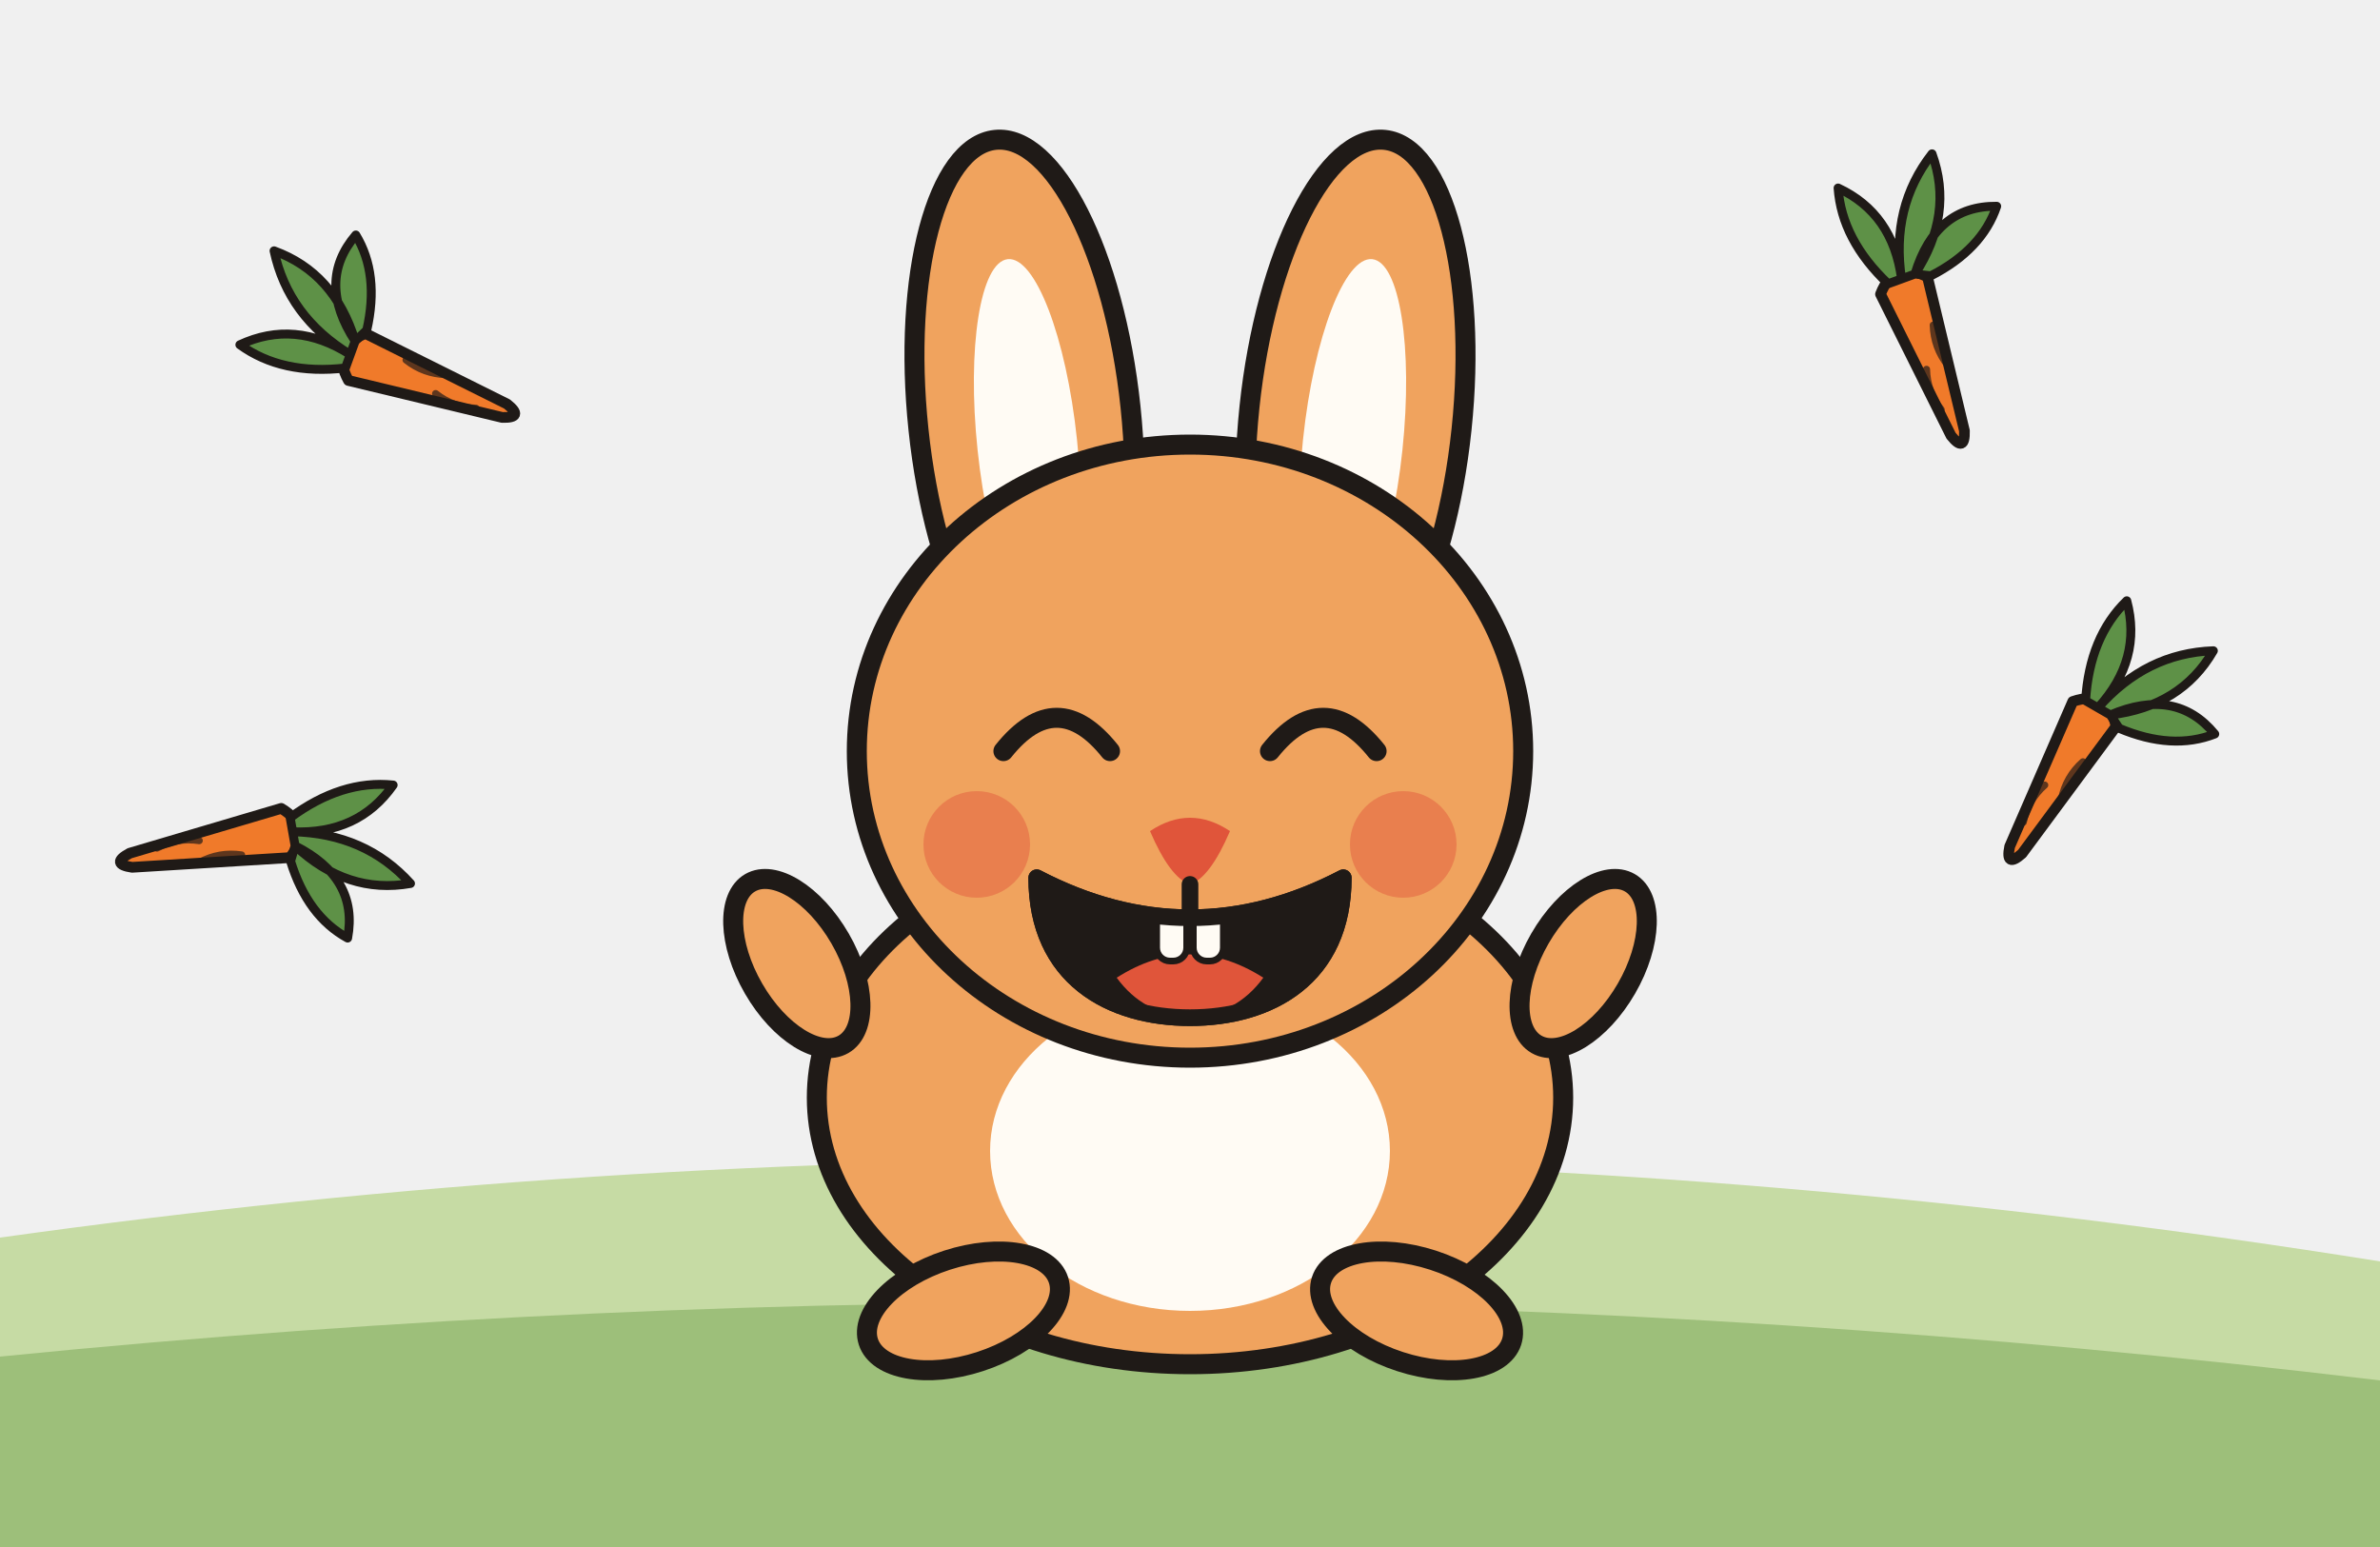
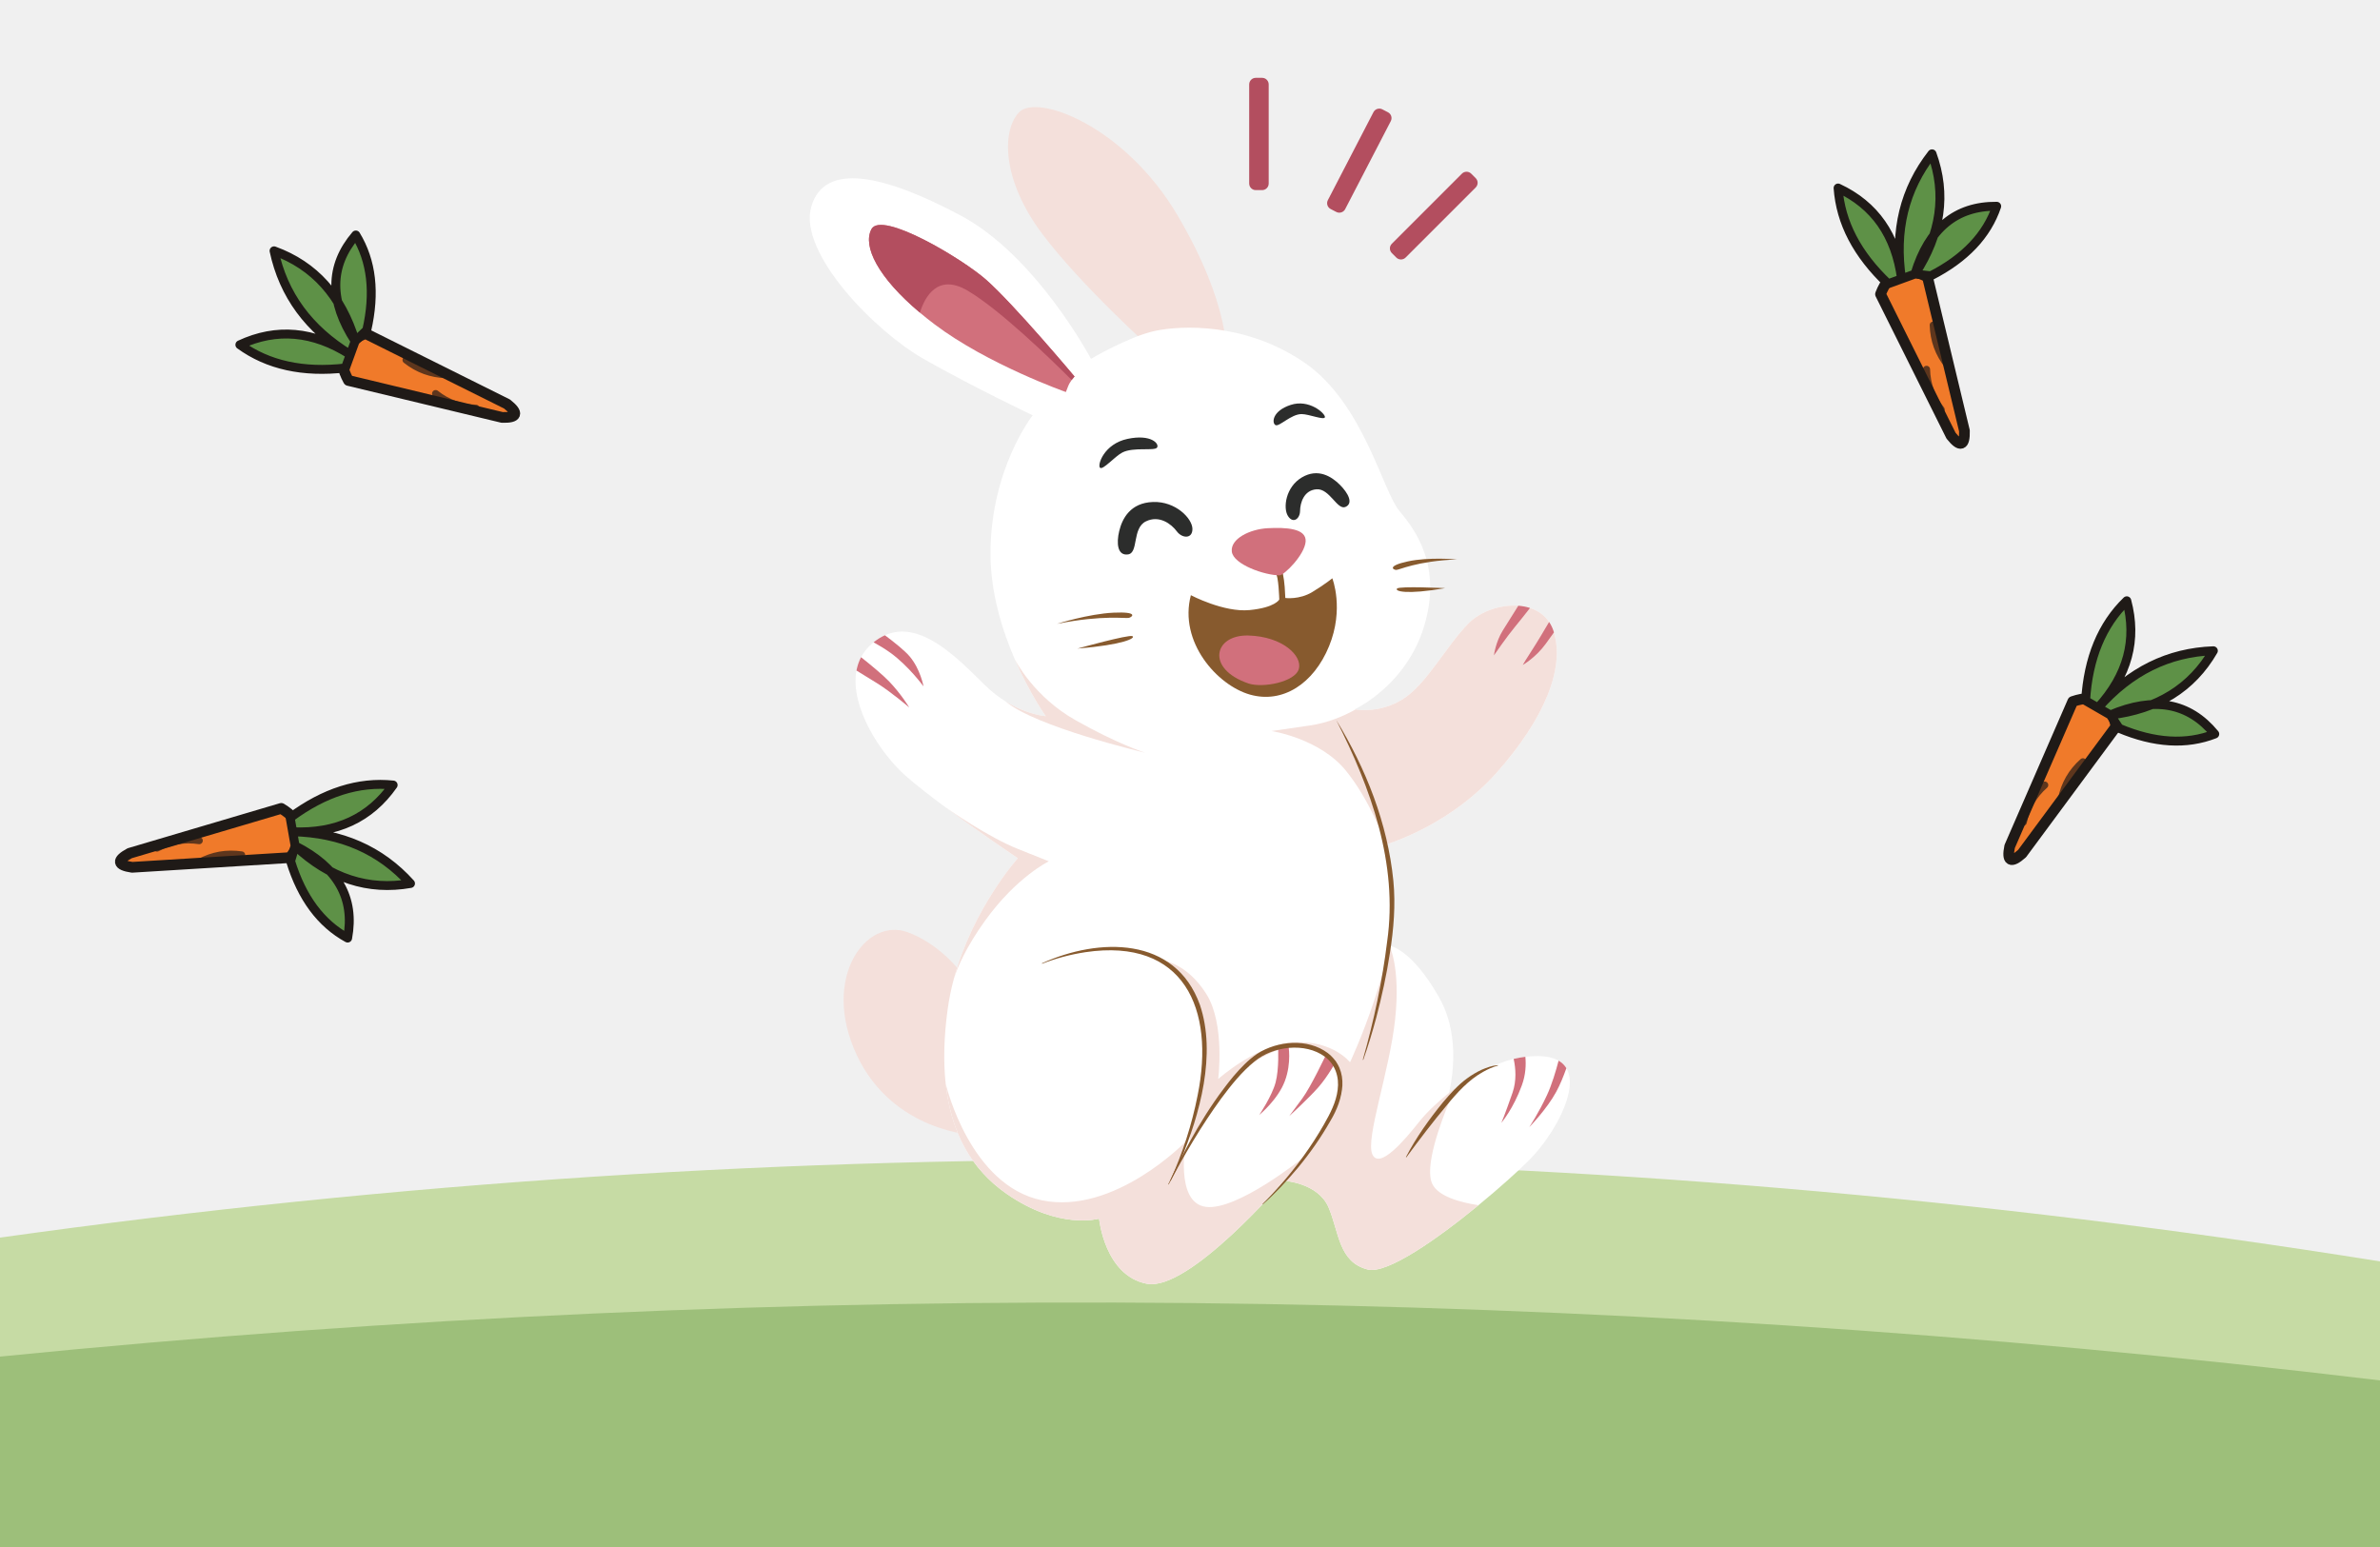
<svg xmlns="http://www.w3.org/2000/svg" viewBox="0 0 200 130" width="200" height="130">
  <path d="M0 104 Q100 90 200 106 V130 H0 Z" fill="#C6DBA4" />
  <path d="M0 114 Q100 104 200 116 V130 H0 Z" fill="#9DBF7A" />
-   <g transform="translate(44 6) scale(0.56)">
-     <g transform="rotate(-6 76 60)">
-       <ellipse cx="76" cy="52" rx="16" ry="42" fill="#F0A35E" stroke="#1F1A17" stroke-width="3" />
-       <ellipse cx="76" cy="56" rx="7.5" ry="28" fill="#FFFBF4" />
+   <g transform="translate(44 6) scale(0.56)" class="bunny">
+     <g class="bunny" transform="translate(27.200 -2.990) scale(0.014667)">
+       <g>
+         <g transform="matrix(8.21417,0,0,8.21417,-24825.3,-3589.68)">
+         </g>
+         <g transform="matrix(8.21417,0,0,8.21417,-24825.3,-3589.68)">
+           <path d="M3580.09,808.649C3580.09,808.649 3490.85,728.679 3442.17,663.776C3393.49,598.873 3391.18,537.446 3413.2,513.108C3435.22,488.769 3545.32,529.334 3611.38,641.755C3677.45,754.177 3671.65,815.603 3671.65,815.603L3580.09,808.649Z" fill="#f4e0db" fill-rule="nonzero" />
+         </g>
+         <g transform="matrix(8.21417,0,0,8.21417,-24825.3,-3589.68)">
+           <path d="M3358.72,1786.83C3358.72,1786.83 3256.73,1783.36 3211.53,1687.16C3166.33,1590.96 3223.12,1514.47 3275.28,1534.17C3327.43,1553.88 3354.09,1602.55 3354.09,1602.55L3358.72,1786.83Z" fill="#f4e0db" fill-rule="nonzero" />
+         </g>
+         <g transform="matrix(8.21417,0,0,8.21417,-24825.3,-3589.68)">
+           <path d="M4048.71,1818.13C4035.35,1831.49 4012.13,1852.49 3985.85,1874.04C3934.64,1916.08 3871.82,1960.24 3847.82,1954.11C3811.51,1944.84 3812.28,1907.76 3799.14,1876.85C3786,1845.94 3743.5,1843.62 3743.5,1843.62C3743.5,1843.62 3625.29,1981.94 3572.75,1971.88C3520.21,1961.84 3513.26,1890.76 3513.26,1890.76C3513.26,1890.76 3463.8,1905.43 3398.13,1859.85C3353.37,1828.76 3328.69,1782.62 3322.19,1722.6L3322.18,1722.54L3322.18,1722.51C3319.14,1694.52 3320.06,1663.49 3324.73,1629.59C3326.52,1616.56 3329.18,1603.91 3332.47,1591.74C3356.08,1504.35 3412.04,1441.84 3412.04,1441.84C3412.04,1441.84 3365.11,1410.31 3322.52,1378.81C3322.31,1378.65 3322.19,1378.58 3322.19,1378.58C3303.07,1364.43 3284.86,1350.32 3272.18,1339.08C3240.3,1310.81 3202.8,1252.55 3211.09,1208.09C3212.17,1202.29 3214.04,1196.7 3216.81,1191.48C3220.05,1185.3 3224.54,1179.6 3230.46,1174.51C3231.1,1173.96 3231.74,1173.42 3232.37,1172.92C3237.05,1169.14 3241.78,1166.24 3246.52,1164.14C3291.33,1144.19 3337.98,1193.85 3371.09,1226.26C3379.85,1234.84 3388.69,1241.52 3397.08,1246.72C3424.26,1263.55 3446.81,1264.9 3446.81,1264.9C3446.81,1264.9 3426.63,1236.57 3408.15,1193.77L3408.09,1193.64C3392.45,1157.45 3378.04,1110.93 3378.04,1062.47C3378.04,956.617 3430.58,890.168 3430.58,890.168C3430.58,890.168 3355.63,854.625 3294.59,819.853C3233.56,785.081 3138.51,687.725 3154.74,630.547C3170.98,573.368 3246.7,591.139 3340.96,641.372C3435.22,691.59 3503.21,819.853 3503.21,819.853C3503.21,819.853 3550.34,792.041 3582.79,785.081C3615.25,778.136 3695.61,774.27 3769,824.489C3842.41,874.707 3866.36,984.429 3887.23,1009.16C3908.08,1033.88 3940.54,1078.69 3918.13,1152.87C3905.35,1195.18 3878.99,1222.9 3858.72,1238.93L3858.7,1238.93C3858.7,1238.93 3858.63,1239 3858.48,1239.12C3843.3,1251.04 3831.59,1256.4 3831.59,1256.4C3831.59,1256.4 3831.97,1256.47 3832.68,1256.59C3838.27,1257.48 3864.37,1260.49 3891.09,1244.03C3921.21,1225.49 3945.94,1176.82 3973.76,1149C4001.58,1121.19 4065.71,1115 4079.61,1159.81C4093.52,1204.64 4068.8,1267.23 4008.53,1335.22C3954.62,1396.04 3884.62,1420.38 3870.46,1424.84C3868.79,1425.36 3867.9,1425.61 3867.9,1425.61C3867.9,1425.61 3871.76,1432.57 3875.63,1471.21C3879.49,1509.83 3874.86,1550.78 3874.86,1550.78C3874.86,1550.78 3901.9,1553.87 3936.67,1614.92C3961.15,1657.88 3955.01,1708.13 3949.22,1734.1C3946.89,1744.54 3944.63,1751.07 3944.43,1751.64C3944.69,1751.27 3946.45,1748.6 3949.71,1744.57C3960.6,1730.99 3988.08,1701.83 4029.65,1691.81C4034.33,1690.67 4039.2,1689.78 4044.23,1689.19C4049.4,1688.56 4054.76,1688.25 4060.3,1688.31C4071.22,1688.43 4079.52,1690.47 4085.63,1694C4089.89,1696.46 4093.07,1699.63 4095.31,1703.39C4111.73,1730.76 4078.26,1788.57 4048.71,1818.13Z" fill="white" fill-rule="nonzero" />
+         </g>
+         <g transform="matrix(8.21417,0,0,8.21417,-24825.3,-3589.68)">
+           <path d="M4008.53,1335.22C3954.62,1396.04 3884.62,1420.38 3870.46,1424.84C3867.32,1415.84 3850.16,1369.19 3820.78,1332.89C3788.11,1292.55 3728.06,1283.44 3728.06,1283.44L3775.96,1276.5C3798.53,1273.22 3818.18,1264.69 3832.68,1256.59C3838.27,1257.48 3864.37,1260.49 3891.09,1244.03C3921.21,1225.49 3945.94,1176.82 3973.76,1149C3988.45,1134.33 4013.25,1125.66 4035.44,1127.37C4040.49,1127.74 4045.4,1128.66 4050.02,1130.17C4059.63,1133.29 4068.02,1138.96 4073.82,1147.6C4076.22,1151.15 4078.19,1155.21 4079.61,1159.81C4079.69,1160.07 4079.78,1160.33 4079.83,1160.6C4093.24,1205.37 4068.45,1267.63 4008.53,1335.22Z" fill="#f4e0db" fill-rule="nonzero" />
+         </g>
+         <g transform="matrix(8.21417,0,0,8.21417,-24825.3,-3589.68)">
+           <path d="M3985.85,1874.04C3934.64,1916.08 3871.82,1960.24 3847.82,1954.11C3811.51,1944.84 3812.28,1907.76 3799.14,1876.85C3786,1845.94 3743.5,1843.62 3743.5,1843.62C3743.5,1843.62 3625.29,1981.94 3572.75,1971.88C3520.21,1961.84 3513.26,1890.76 3513.26,1890.76C3513.26,1890.76 3463.8,1905.43 3398.13,1859.85C3353.37,1828.76 3328.69,1782.62 3322.19,1722.6C3323.11,1726.45 3353.17,1849.72 3442.18,1867.96C3532.57,1886.5 3621.24,1794.72 3621.24,1794.72C3621.24,1794.72 3607.33,1870.87 3646.16,1876.08C3684.98,1881.29 3766.25,1815.79 3766.25,1815.79C3766.25,1815.79 3816.53,1754.95 3815.95,1729.47C3815.37,1703.97 3796.06,1662.68 3746.4,1677.22C3696.75,1691.76 3667.59,1730.05 3667.59,1730.05L3626.27,1796.69C3626.27,1796.69 3625.29,1781.03 3633.99,1762.49C3642.68,1743.95 3663.93,1611.05 3594.77,1569.72C3594.77,1569.72 3623.35,1573.59 3646.93,1611.05C3670.49,1648.52 3661.61,1716.91 3661.61,1716.91C3661.61,1716.91 3711.05,1672.48 3758.19,1670.94C3805.32,1669.39 3825.8,1696.04 3825.8,1696.04C3825.8,1696.04 3841.24,1663.6 3856.32,1618.01C3871.38,1572.42 3874.86,1550.78 3874.86,1550.78C3874.86,1550.78 3888.96,1577.64 3882.01,1642.54C3875.05,1707.45 3844.92,1790.9 3853.61,1810.59C3862.3,1830.29 3894.17,1792.63 3911.56,1770.61C3923.29,1755.75 3939.75,1741.7 3949.22,1734.1C3953.59,1730.62 3956.47,1728.5 3956.74,1728.31C3956.56,1728.7 3953.66,1734.98 3949.71,1744.57C3938.3,1772.07 3918.15,1826.79 3928.37,1847.67C3935.93,1863.12 3962.86,1870.51 3985.85,1874.04Z" fill="#f4e0db" fill-rule="nonzero" />
+         </g>
+         <g transform="matrix(8.21417,0,0,8.21417,-24825.3,-3589.68)">
+           <path d="M3397.08,1246.72C3424.26,1263.55 3446.81,1264.9 3446.81,1264.9C3446.81,1264.9 3426.63,1236.57 3408.15,1193.77C3409.52,1196.51 3432.24,1240.73 3483.9,1269.92C3535.55,1299.11 3568.71,1309.82 3570.72,1310.45C3566.59,1309.49 3434.21,1278.11 3397.08,1246.72Z" fill="#f4e0db" fill-rule="nonzero" />
+         </g>
+         <g transform="matrix(8.21417,0,0,8.21417,-24825.3,-3589.68)">
+           <path d="M3450.68,1445.71C3450.68,1445.71 3410.49,1465.02 3371.09,1519.89C3347.84,1552.26 3337.24,1576.95 3332.47,1591.74C3356.08,1504.35 3412.04,1441.84 3412.04,1441.84C3412.04,1441.84 3365.11,1410.31 3322.52,1378.81C3326.96,1381.92 3375.21,1415.53 3412.04,1430.25L3450.68,1445.71Z" fill="#f4e0db" fill-rule="nonzero" />
+         </g>
+         <g transform="matrix(8.21417,0,0,8.21417,-24825.3,-3589.68)">
+           <path d="M3808.67,1269.78C3845.82,1330.42 3872.68,1398.71 3879.8,1469.83C3882.74,1499.86 3880.21,1530.09 3875.54,1559.74C3871.4,1586.96 3865.49,1613.88 3858.5,1640.5C3853.71,1658.22 3848.48,1675.8 3842.3,1693.06L3842.29,1693.09L3841.76,1692.82L3841.76,1692.79C3855.47,1644.8 3866.03,1595.2 3872.1,1545.44C3885.95,1448.32 3851.56,1354.02 3808.67,1269.78Z" fill="#875a2e" fill-rule="nonzero" />
+         </g>
+         <g transform="matrix(8.21417,0,0,8.21417,-24825.3,-3589.68)">
+           <path d="M3442.05,1572.72C3513.12,1540.58 3607.99,1538.69 3638.86,1624.51C3659.51,1685.58 3639.05,1760.99 3614.56,1818.39C3610.8,1826.99 3606.81,1835.48 3602.38,1843.75L3601.84,1843.49C3617.18,1809.48 3628.89,1773.69 3636.05,1737.06C3657.84,1629.8 3619.11,1540.71 3496.27,1558.88C3477.85,1561.71 3459.63,1566.44 3442.29,1573.28L3442.05,1572.72Z" fill="#875a2e" fill-rule="nonzero" />
+         </g>
+         <g transform="matrix(8.21417,0,0,8.21417,-24825.3,-3589.68)">
+           <path d="M3736.26,1677.22C3736.26,1677.22 3737.71,1704.26 3733.08,1721.35C3728.44,1738.45 3712.79,1761.59 3712.79,1761.59C3712.79,1761.59 3735.97,1742.67 3744.67,1719.41C3753.36,1696.14 3749.01,1674.7 3749.01,1674.7L3736.26,1677.22Z" fill="#d1707c" fill-rule="nonzero" />
+         </g>
+         <g transform="matrix(8.21417,0,0,8.21417,-24825.3,-3589.68)">
+           <path d="M3795.95,1686.58C3795.95,1686.58 3777.41,1725.99 3766.4,1741.05C3755.39,1756.12 3750.1,1763.07 3750.1,1763.07C3750.1,1763.07 3774.51,1740.76 3786.39,1727.15C3798.27,1713.53 3808.41,1694.98 3808.41,1694.98L3795.95,1686.58Z" fill="#d1707c" fill-rule="nonzero" />
+         </g>
+         <g transform="matrix(8.21417,0,0,8.21417,-24825.3,-3589.68)">
+           <path d="M3599.38,1847.98C3621.69,1800.66 3647.18,1753.82 3680.82,1713.23C3689.5,1703.17 3698.97,1693.05 3710.24,1685.43C3735.38,1669.19 3773.01,1665.85 3797.91,1684.35C3826.32,1706.31 3817.44,1742.36 3801.38,1769.04C3789.65,1789.72 3775.96,1809.24 3760.84,1827.54C3747.28,1843.61 3733.05,1859.14 3717.2,1872.98L3716.79,1872.54C3724.32,1865.29 3731.44,1857.62 3738.37,1849.78C3759.07,1826.24 3777.75,1800.82 3793.29,1773.57C3800.99,1760.02 3808.53,1745.92 3810.44,1730.27C3812.61,1714.53 3807.46,1698.59 3794.39,1689C3769.82,1670.94 3729.96,1675.97 3707.11,1694.8C3690.89,1707.98 3677.72,1724.53 3665.29,1741.23C3640.69,1775.07 3619.39,1811.26 3599.92,1848.25L3599.38,1847.98Z" fill="#875a2e" fill-rule="nonzero" />
+         </g>
+         <g transform="matrix(8.21417,0,0,8.21417,-24825.3,-3589.68)">
+           <path d="M3895.48,1814.09C3908.23,1789.58 3924.33,1766.99 3941.78,1745.67C3950.86,1735.04 3960.19,1724.42 3971.55,1716.13C3977.19,1712 3983.45,1708.23 3989.78,1705.31C3996.25,1702.53 4002.96,1700.13 4010.02,1699.56L4010.13,1700.15C4003.54,1701.79 3997.28,1704.75 3991.34,1708.07C3973.32,1718.19 3959.34,1733.71 3946.38,1749.51C3928.79,1770.52 3912.17,1792.35 3895.96,1814.44L3895.48,1814.09Z" fill="#875a2e" fill-rule="nonzero" />
+         </g>
+         <g transform="matrix(8.21417,0,0,8.21417,-24825.3,-3589.68)">
+           <path d="M3482.74,841.875C3482.74,841.875 3481.08,843.533 3479.14,846.199C3477.57,848.331 3475.84,851.13 3474.62,854.24L3471.91,861.186C3471.91,861.186 3374.56,826.814 3308.51,776.966C3301.96,772.034 3295.83,767.147 3290.09,762.305C3237.84,718.395 3218.56,679.595 3229.69,658.373C3242.06,634.797 3342.88,695.07 3372.63,721.342C3407.67,752.293 3482.74,841.875 3482.74,841.875Z" fill="#d1707c" fill-rule="nonzero" />
+         </g>
+         <g transform="matrix(8.21417,0,0,8.21417,-24825.3,-3589.68)">
+           <path d="M3482.74,841.875C3482.74,841.875 3481.08,843.533 3479.14,846.199C3451,818.061 3389.04,758.158 3349.46,734.863C3311.92,712.782 3296.07,743.156 3290.09,762.305C3237.84,718.395 3218.56,679.595 3229.69,658.373C3242.06,634.797 3342.88,695.07 3372.63,721.342C3407.67,752.293 3482.74,841.875 3482.74,841.875Z" fill="#b34e5f" fill-rule="nonzero" />
+         </g>
+         <g transform="matrix(8.21417,0,0,8.21417,-24825.3,-3589.68)">
+           <path d="M3294.59,1227.82C3294.59,1227.82 3276.05,1202.32 3253.26,1185.89C3246.5,1181.04 3239.25,1176.67 3232.37,1172.92C3237.05,1169.14 3241.78,1166.24 3246.52,1164.14C3258.53,1173.1 3271.1,1183.21 3277.2,1190.34C3290.74,1206.18 3294.59,1227.82 3294.59,1227.82Z" fill="#d1707c" fill-rule="nonzero" />
+         </g>
+         <g transform="matrix(8.21417,0,0,8.21417,-24825.3,-3589.68)">
+           <path d="M3276.8,1254.08C3276.14,1253.5 3254.51,1234.97 3236.83,1223.95C3229.03,1219.1 3219.43,1213.2 3211.09,1208.09C3212.17,1202.29 3214.04,1196.7 3216.81,1191.48C3229.16,1201.3 3244.13,1213.65 3252.1,1222.01C3266.87,1237.55 3276.43,1253.44 3276.8,1254.08Z" fill="#d1707c" fill-rule="nonzero" />
+         </g>
+         <g transform="matrix(8.21417,0,0,8.21417,-24825.3,-3589.68)">
+           <path d="M4039.82,1724.83C4029.25,1753.74 4014.94,1770.64 4014.33,1771.36C4014.54,1770.89 4018.12,1763.08 4028.24,1733.91C4033.44,1718.89 4032.21,1703.48 4029.65,1691.81C4034.33,1690.67 4039.2,1689.78 4044.23,1689.19C4045.18,1698.92 4044.72,1711.46 4039.82,1724.83Z" fill="#d1707c" fill-rule="nonzero" />
+         </g>
+         <g transform="matrix(8.21417,0,0,8.21417,-24825.3,-3589.68)">
+           <path d="M4095.31,1703.39C4091.87,1713.06 4087.55,1723.84 4082.71,1732.74C4070.92,1754.42 4049.76,1776.1 4049.1,1776.77C4049.53,1776.13 4060.51,1759.72 4071.11,1736.99C4077.21,1723.94 4082.32,1706.63 4085.63,1694C4089.89,1696.46 4093.07,1699.63 4095.31,1703.39Z" fill="#d1707c" fill-rule="nonzero" />
+         </g>
+         <g transform="matrix(8.21417,0,0,8.21417,-24825.3,-3589.68)">
+           <path d="M4050.02,1130.17C4044.28,1137.51 4036.7,1147.09 4031.13,1153.83C4021.06,1166 4005.54,1188.47 4005.06,1189.17C4005.14,1188.53 4007.36,1172.28 4016.07,1158.27C4021.19,1150.03 4029.41,1136.95 4035.44,1127.37C4040.49,1127.74 4045.4,1128.66 4050.02,1130.17Z" fill="#d1707c" fill-rule="nonzero" />
+         </g>
+         <g transform="matrix(8.21417,0,0,8.21417,-24825.3,-3589.68)">
+           <path d="M4079.83,1160.6C4076.67,1165.01 4073.1,1169.96 4069.38,1175.08C4057.26,1191.74 4041.61,1200.79 4040.99,1201.15C4041.23,1200.7 4045.28,1193.62 4053.15,1181.64C4058.55,1173.42 4068.06,1157.4 4073.82,1147.6C4076.22,1151.15 4078.19,1155.21 4079.61,1159.81C4079.69,1160.07 4079.78,1160.33 4079.83,1160.6Z" fill="#d1707c" fill-rule="nonzero" />
+         </g>
+         <g transform="matrix(8.21417,0,0,8.21417,-24825.3,-3589.68)">
+           <path d="M3627.61,1114.24C3627.61,1114.24 3668.56,1135.87 3700.63,1132.78C3732.69,1129.69 3737.71,1119.64 3737.71,1119.64C3737.71,1119.64 3736.94,1089.9 3733.08,1086.42C3729.21,1082.94 3740.8,1081.4 3740.8,1081.4C3740.8,1081.4 3743.7,1092.21 3744.47,1104C3745.25,1115.78 3745.25,1117.71 3745.25,1117.71C3745.25,1117.71 3762.63,1120.13 3778.86,1110.28C3795.08,1100.42 3803.77,1093.18 3803.77,1093.18C3803.77,1093.18 3818.84,1131.14 3799.72,1177.79C3780.6,1224.44 3742.06,1249.64 3701.2,1238.05C3660.35,1226.46 3612.25,1172.38 3627.61,1114.24Z" fill="#875a2e" fill-rule="nonzero" />
+         </g>
+         <g transform="matrix(8.21417,0,0,8.21417,-24825.3,-3589.68)">
+           <path d="M3738.1,1089.51C3743.63,1089.51 3769.39,1064.01 3770.55,1047.4C3771.71,1030.79 3745.83,1029.63 3723.42,1030.79C3701.01,1031.95 3676.67,1043.98 3678.6,1059.99C3680.54,1075.99 3719.56,1089.51 3738.1,1089.51Z" fill="#d1707c" fill-rule="nonzero" />
+         </g>
+         <g transform="matrix(8.21417,0,0,8.21417,-24825.3,-3589.68)">
+           <path d="M3699.18,1224.15C3716.87,1230.2 3757.42,1222.41 3762.05,1206.18C3766.69,1189.96 3742.06,1165.62 3699.18,1164.46C3656.29,1163.3 3645.86,1205.89 3699.18,1224.15Z" fill="#d1707c" fill-rule="nonzero" />
+         </g>
+         <g transform="matrix(8.21417,0,0,8.21417,-24825.3,-3589.68)">
+           <path d="M3571.59,1022.29C3588.29,1014.13 3603.27,1025.57 3610.03,1034.65C3616.79,1043.73 3629.73,1044.31 3629.54,1031.56C3629.35,1018.81 3608.87,997.177 3580.48,998.143C3552.08,999.109 3542.04,1019.01 3538.37,1034.26C3534.7,1049.52 3536.05,1065.36 3549.38,1063.43C3562.71,1061.5 3554.21,1030.79 3571.59,1022.29Z" fill="#2c2d2c" fill-rule="nonzero" />
+         </g>
+         <g transform="matrix(8.21417,0,0,8.21417,-24825.3,-3589.68)">
+           <path d="M3542.23,936.524C3556.05,929.339 3582.41,934.979 3585.5,930.343C3588.59,925.707 3578.16,913.344 3548.8,919.525C3519.44,925.707 3510.94,951.977 3514.42,955.454C3517.89,958.931 3532.57,941.546 3542.23,936.524Z" fill="#2c2d2c" fill-rule="nonzero" />
+         </g>
+         <g transform="matrix(8.21417,0,0,8.21417,-24825.3,-3589.68)">
+           <path d="M3784.1,982.324C3768.4,983.486 3763.75,999.105 3763.61,1009.19C3763.48,1019.28 3754.78,1025.54 3748.51,1015.56C3742.24,1005.57 3745.59,979.572 3765.8,967.566C3786,955.561 3802.97,966.498 3813.18,976.699C3823.4,986.9 3830.42,999.807 3820.19,1004.29C3809.96,1008.78 3800.44,981.115 3784.1,982.324Z" fill="#2c2d2c" fill-rule="nonzero" />
+         </g>
+         <g transform="matrix(8.21417,0,0,8.21417,-24825.3,-3589.68)">
+           <path d="M3765.52,888.652C3752.29,888.652 3737.56,904.897 3732.96,902.354C3728.35,899.811 3728.68,884.877 3751.86,877.247C3775.03,869.617 3795.04,887.963 3794.58,892.401C3794.12,896.838 3774.77,888.651 3765.52,888.652Z" fill="#2c2d2c" fill-rule="nonzero" />
+         </g>
+         <g transform="matrix(8.21417,0,0,8.21417,-24825.3,-3589.68)">
+           <path d="M3716.34,609.69L3708.44,609.69C3703.91,609.69 3700.24,606.016 3700.24,601.484L3700.24,478.044C3700.24,473.513 3703.91,469.839 3708.44,469.839L3716.34,469.839C3720.87,469.839 3724.54,473.513 3724.54,478.044L3724.54,601.484C3724.54,606.016 3720.87,609.69 3716.34,609.69Z" fill="#b34e5f" fill-rule="nonzero" />
+         </g>
+         <g transform="matrix(8.21417,0,0,8.21417,-24825.3,-3589.68)">
+           <path d="M3808.74,636.887L3801.73,633.255C3797.71,631.17 3796.14,626.218 3798.22,622.194L3855.02,512.6C3857.11,508.576 3862.06,507.005 3866.08,509.09L3873.09,512.722C3877.12,514.807 3878.69,519.76 3876.6,523.783L3819.8,633.378C3817.71,637.401 3812.76,638.972 3808.74,636.887Z" fill="#b34e5f" fill-rule="nonzero" />
+         </g>
+         <g transform="matrix(8.21417,0,0,8.21417,-24825.3,-3589.68)">
+           <path d="M3883.48,693.681L3877.9,688.1C3874.69,684.896 3874.69,679.7 3877.9,676.496L3965.18,589.211C3968.39,586.006 3973.58,586.006 3976.79,589.211L3982.37,594.791C3985.57,597.996 3985.57,603.191 3982.37,606.396L3895.08,693.681C3891.88,696.885 3886.68,696.885 3883.48,693.681Z" fill="#b34e5f" fill-rule="nonzero" />
+         </g>
+         <g transform="matrix(8.21417,0,0,8.21417,-24825.3,-3589.68)">
+           <path d="M3959.15,1069.68C3959.15,1069.68 3924.09,1066.45 3897.89,1072.14C3871.7,1077.83 3879.53,1082.55 3883.22,1082.78C3886.91,1083.02 3908.54,1071.71 3959.15,1069.68Z" fill="#875a2e" fill-rule="nonzero" />
+         </g>
+         <g transform="matrix(8.21417,0,0,8.21417,-24825.3,-3589.68)">
+           <path d="M3944.35,1105.46C3944.35,1105.46 3887.7,1102.71 3884.43,1105.93C3881.17,1109.16 3895.33,1114 3944.35,1105.46Z" fill="#875a2e" fill-rule="nonzero" />
+         </g>
+         <g transform="matrix(8.21417,0,0,8.21417,-24825.3,-3589.68)">
+           <path d="M3460.85,1149.92C3460.85,1149.92 3500.06,1137.45 3531.32,1136.01C3562.57,1134.57 3554.76,1141.23 3550.6,1142.44C3546.45,1143.66 3519.06,1138.43 3460.85,1149.92Z" fill="#875a2e" fill-rule="nonzero" />
+         </g>
+         <g transform="matrix(8.21417,0,0,8.21417,-24825.3,-3589.68)">
+           <path d="M3486.3,1180.73C3486.3,1180.73 3550.27,1162.99 3554.77,1165.25C3559.27,1167.51 3544.27,1175.98 3486.3,1180.73Z" fill="#875a2e" fill-rule="nonzero" />
+         </g>
+       </g>
    </g>
-     <g transform="rotate(6 124 60)">
-       <ellipse cx="124" cy="52" rx="16" ry="42" fill="#F0A35E" stroke="#1F1A17" stroke-width="3" />
-       <ellipse cx="124" cy="56" rx="7.5" ry="28" fill="#FFFBF4" />
-     </g>
-     <ellipse cx="100" cy="154" rx="56" ry="40" fill="#F0A35E" stroke="#1F1A17" stroke-width="3" />
-     <ellipse cx="100" cy="162" rx="30" ry="24" fill="#FFFBF4" />
-     <g transform="translate(48 146) rotate(150)">
-       <ellipse cx="0" cy="14" rx="7.5" ry="14" fill="#F0A35E" stroke="#1F1A17" stroke-width="3" />
-     </g>
-     <g transform="translate(152 146) rotate(-150)">
-       <ellipse cx="0" cy="14" rx="7.5" ry="14" fill="#F0A35E" stroke="#1F1A17" stroke-width="3" />
-     </g>
-     <g transform="rotate(-18 66 186)">
-       <ellipse cx="66" cy="186" rx="15" ry="8" fill="#F0A35E" stroke="#1F1A17" stroke-width="3" />
-     </g>
-     <g transform="rotate(18 134 186)">
-       <ellipse cx="134" cy="186" rx="15" ry="8" fill="#F0A35E" stroke="#1F1A17" stroke-width="3" />
-     </g>
-     <ellipse cx="100" cy="102" rx="50" ry="46" fill="#F0A35E" stroke="#1F1A17" stroke-width="3" />
-     <circle cx="68" cy="116" r="8" fill="#E0553A" opacity="0.45" />
-     <circle cx="132" cy="116" r="8" fill="#E0553A" opacity="0.45" />
-     <path d="M72 102 Q80 92 88 102" fill="none" stroke="#1F1A17" stroke-width="3" stroke-linecap="round" />
-     <path d="M112 102 Q120 92 128 102" fill="none" stroke="#1F1A17" stroke-width="3" stroke-linecap="round" />
-     <path d="M94 114 Q100 110 106 114 Q103 121 100 122 Q97 121 94 114 Z" fill="#E0553A" />
-     <path d="M77 121 Q100 133 123 121 C123 136 112 142 100 142 C88 142 77 136 77 121 Z" fill="#1F1A17" stroke="#1F1A17" stroke-width="2.5" stroke-linejoin="round" />
-     <path d="M89 136 Q100 129 111 136 Q107 141.5 100 142 Q93 141.5 89 136 Z" fill="#E0553A" />
-     <path d="M95 127 h4.5 v4.5 a2 2 0 0 1 -2 2 h-0.5 a2 2 0 0 1 -2 -2 Z M100.5 127 h4.5 v4.5 a2 2 0 0 1 -2 2 h-0.5 a2 2 0 0 1 -2 -2 Z" fill="#FFFBF4" stroke="#1F1A17" stroke-width="1" stroke-linejoin="round" />
-     <path d="M100 122 v5 M77 121 Q100 133 123 121 C123 136 112 142 100 142 C88 142 77 136 77 121 Z" fill="none" stroke="#1F1A17" stroke-width="2.5" stroke-linecap="round" stroke-linejoin="round" />
  </g>
  <g transform="translate(30 30) rotate(20) scale(0.3)">
    <g>
      <path d="M0 -7 L44 -2 Q50 0 44 2 L0 7 Q-8 0 0 -7 Z" fill="#F07A2A" stroke="#1F1A17" stroke-width="3" stroke-linejoin="round" />
      <path d="M13.2 -3.92 q6 2 12 0 M24.2 2.1 q6 2 12 0" stroke="#1F1A17" stroke-width="2" stroke-linecap="round" fill="none" opacity="0.7" />
      <path d="M-2 -4 q-16 -12 -10 -28 q10 8 12 24 Z M-2 0 q-20 -4 -30 -20 q18 0 30 16 Z M-2 4 q-16 8 -30 4 q12 -12 30 -8 Z" fill="#5E9147" stroke="#1F1A17" stroke-width="2.5" stroke-linejoin="round" />
    </g>
  </g>
  <g transform="translate(160 24) rotate(70) scale(0.3)">
    <g>
      <path d="M0 -7 L44 -2 Q50 0 44 2 L0 7 Q-8 0 0 -7 Z" fill="#F07A2A" stroke="#1F1A17" stroke-width="3" stroke-linejoin="round" />
      <path d="M13.2 -3.92 q6 2 12 0 M24.2 2.1 q6 2 12 0" stroke="#1F1A17" stroke-width="2" stroke-linecap="round" fill="none" opacity="0.7" />
      <path d="M-2 -4 q-16 -12 -10 -28 q10 8 12 24 Z M-2 0 q-20 -4 -30 -20 q18 0 30 16 Z M-2 4 q-16 8 -30 4 q12 -12 30 -8 Z" fill="#5E9147" stroke="#1F1A17" stroke-width="2.5" stroke-linejoin="round" />
    </g>
  </g>
  <g transform="translate(176 60) rotate(120) scale(0.3)">
    <g>
      <path d="M0 -7 L44 -2 Q50 0 44 2 L0 7 Q-8 0 0 -7 Z" fill="#F07A2A" stroke="#1F1A17" stroke-width="3" stroke-linejoin="round" />
      <path d="M13.2 -3.92 q6 2 12 0 M24.2 2.1 q6 2 12 0" stroke="#1F1A17" stroke-width="2" stroke-linecap="round" fill="none" opacity="0.7" />
      <path d="M-2 -4 q-16 -12 -10 -28 q10 8 12 24 Z M-2 0 q-20 -4 -30 -20 q18 0 30 16 Z M-2 4 q-16 8 -30 4 q12 -12 30 -8 Z" fill="#5E9147" stroke="#1F1A17" stroke-width="2.5" stroke-linejoin="round" />
    </g>
  </g>
  <g transform="translate(24 70) rotate(170) scale(0.3)">
    <g>
      <path d="M0 -7 L44 -2 Q50 0 44 2 L0 7 Q-8 0 0 -7 Z" fill="#F07A2A" stroke="#1F1A17" stroke-width="3" stroke-linejoin="round" />
      <path d="M13.2 -3.92 q6 2 12 0 M24.2 2.1 q6 2 12 0" stroke="#1F1A17" stroke-width="2" stroke-linecap="round" fill="none" opacity="0.7" />
      <path d="M-2 -4 q-16 -12 -10 -28 q10 8 12 24 Z M-2 0 q-20 -4 -30 -20 q18 0 30 16 Z M-2 4 q-16 8 -30 4 q12 -12 30 -8 Z" fill="#5E9147" stroke="#1F1A17" stroke-width="2.5" stroke-linejoin="round" />
    </g>
  </g>
</svg>
